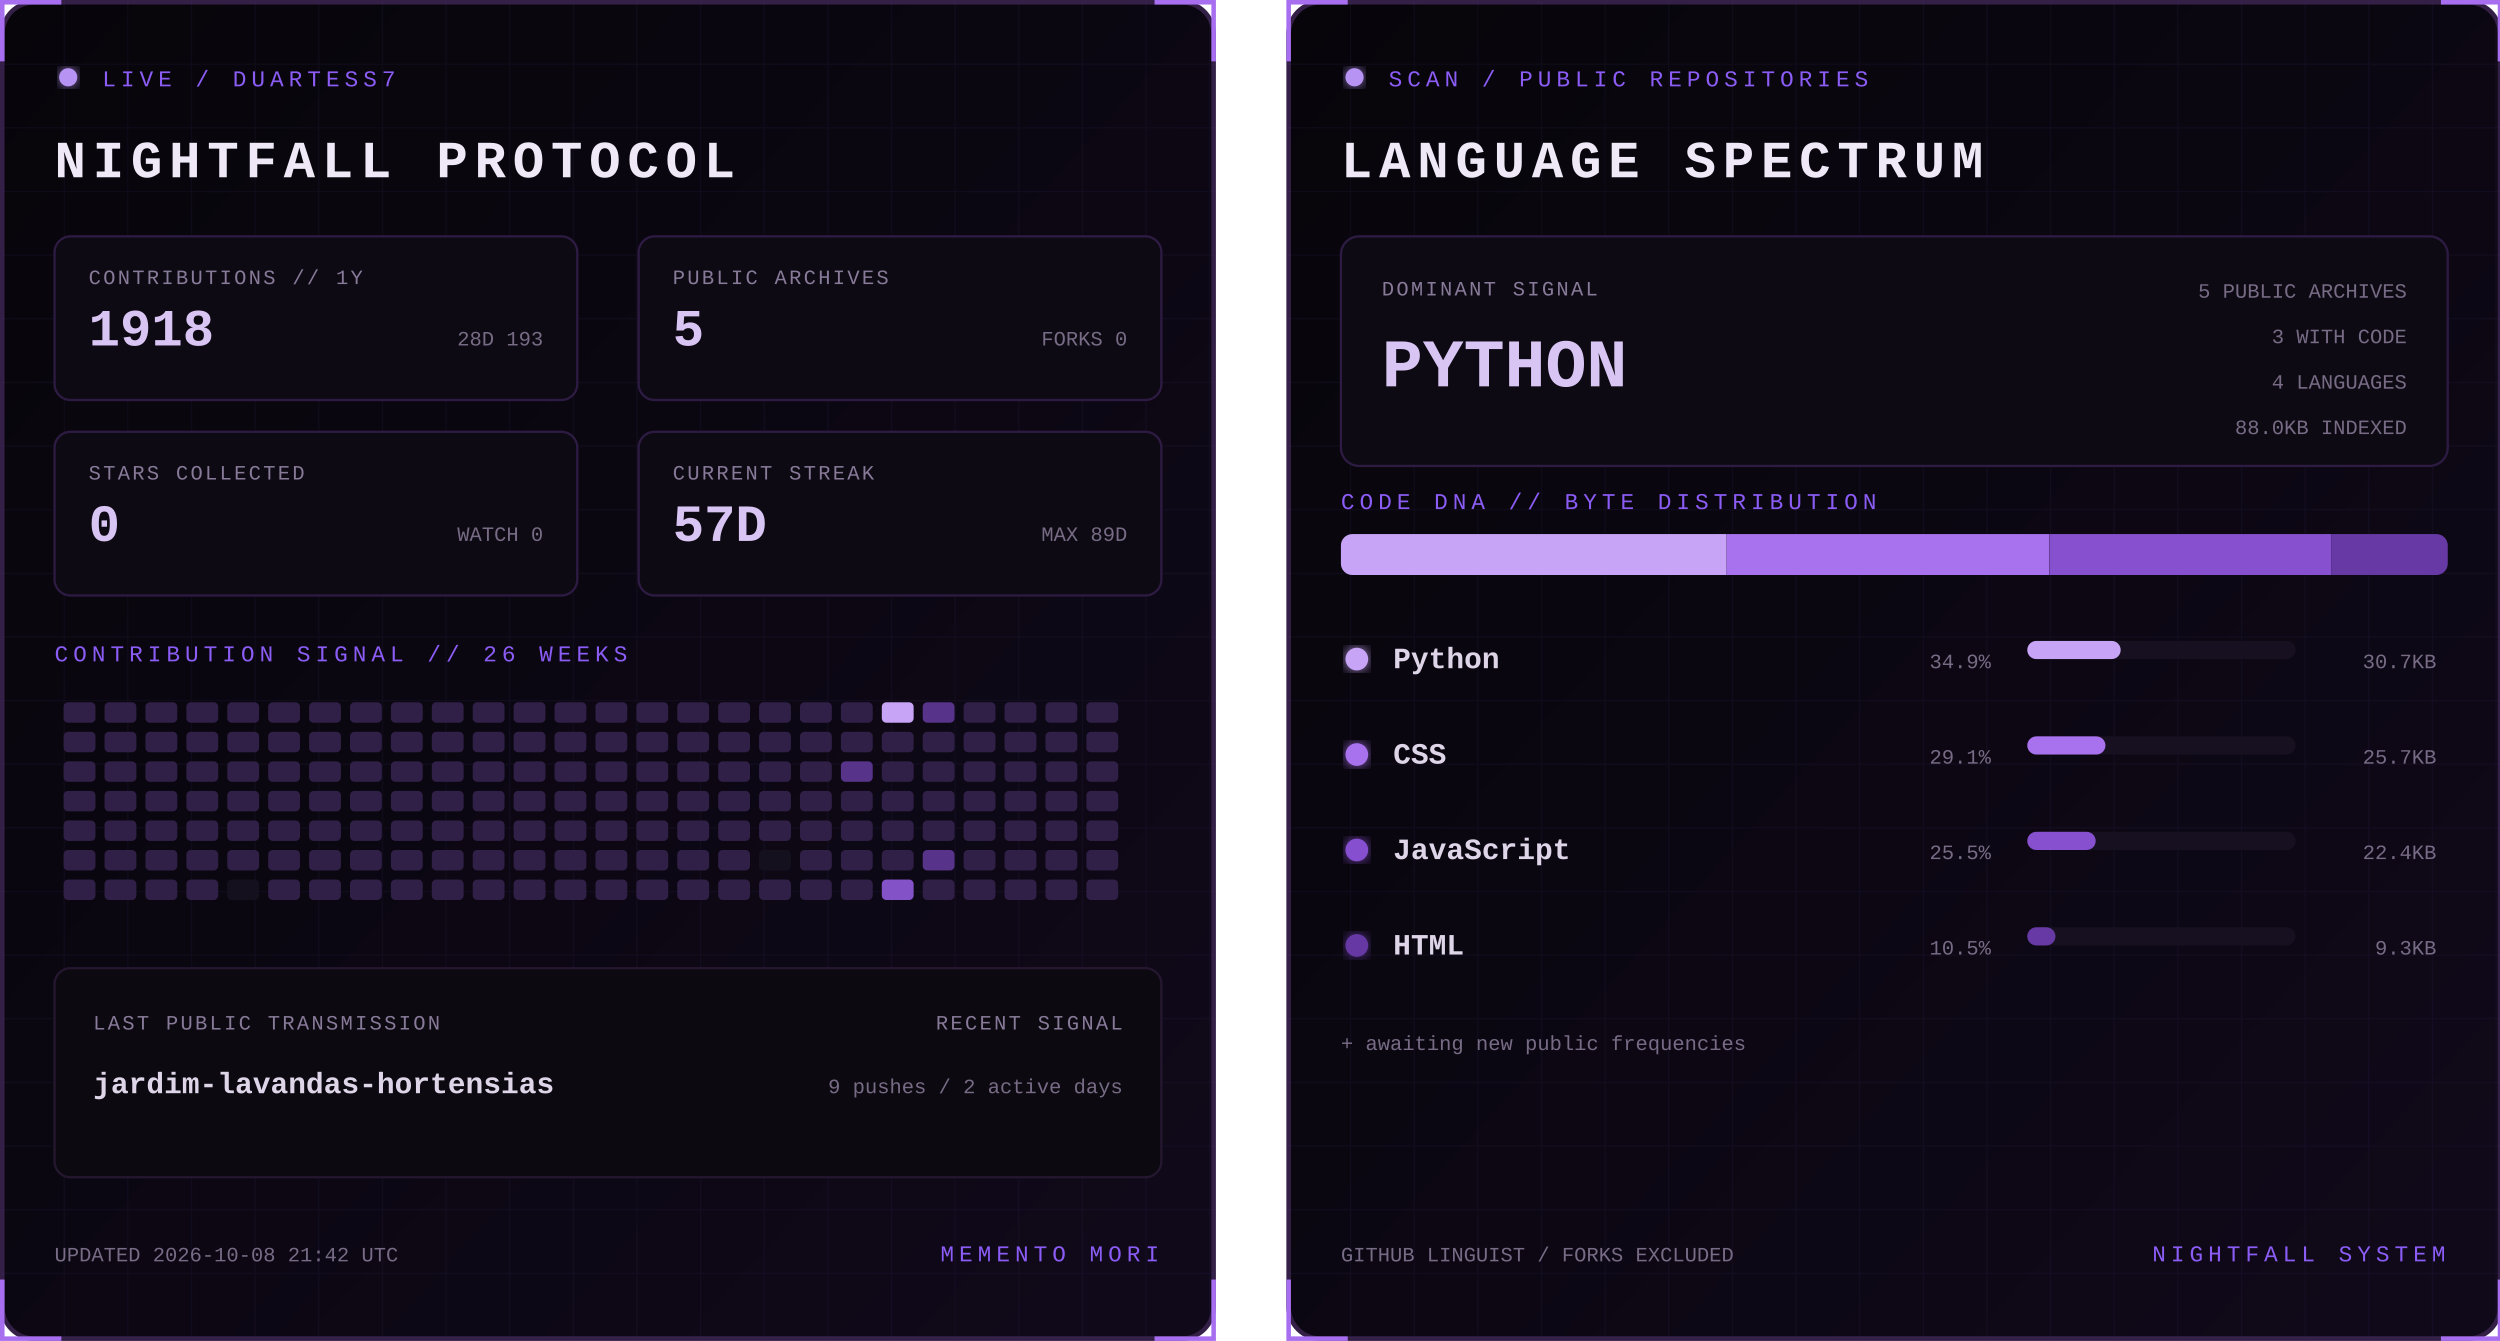
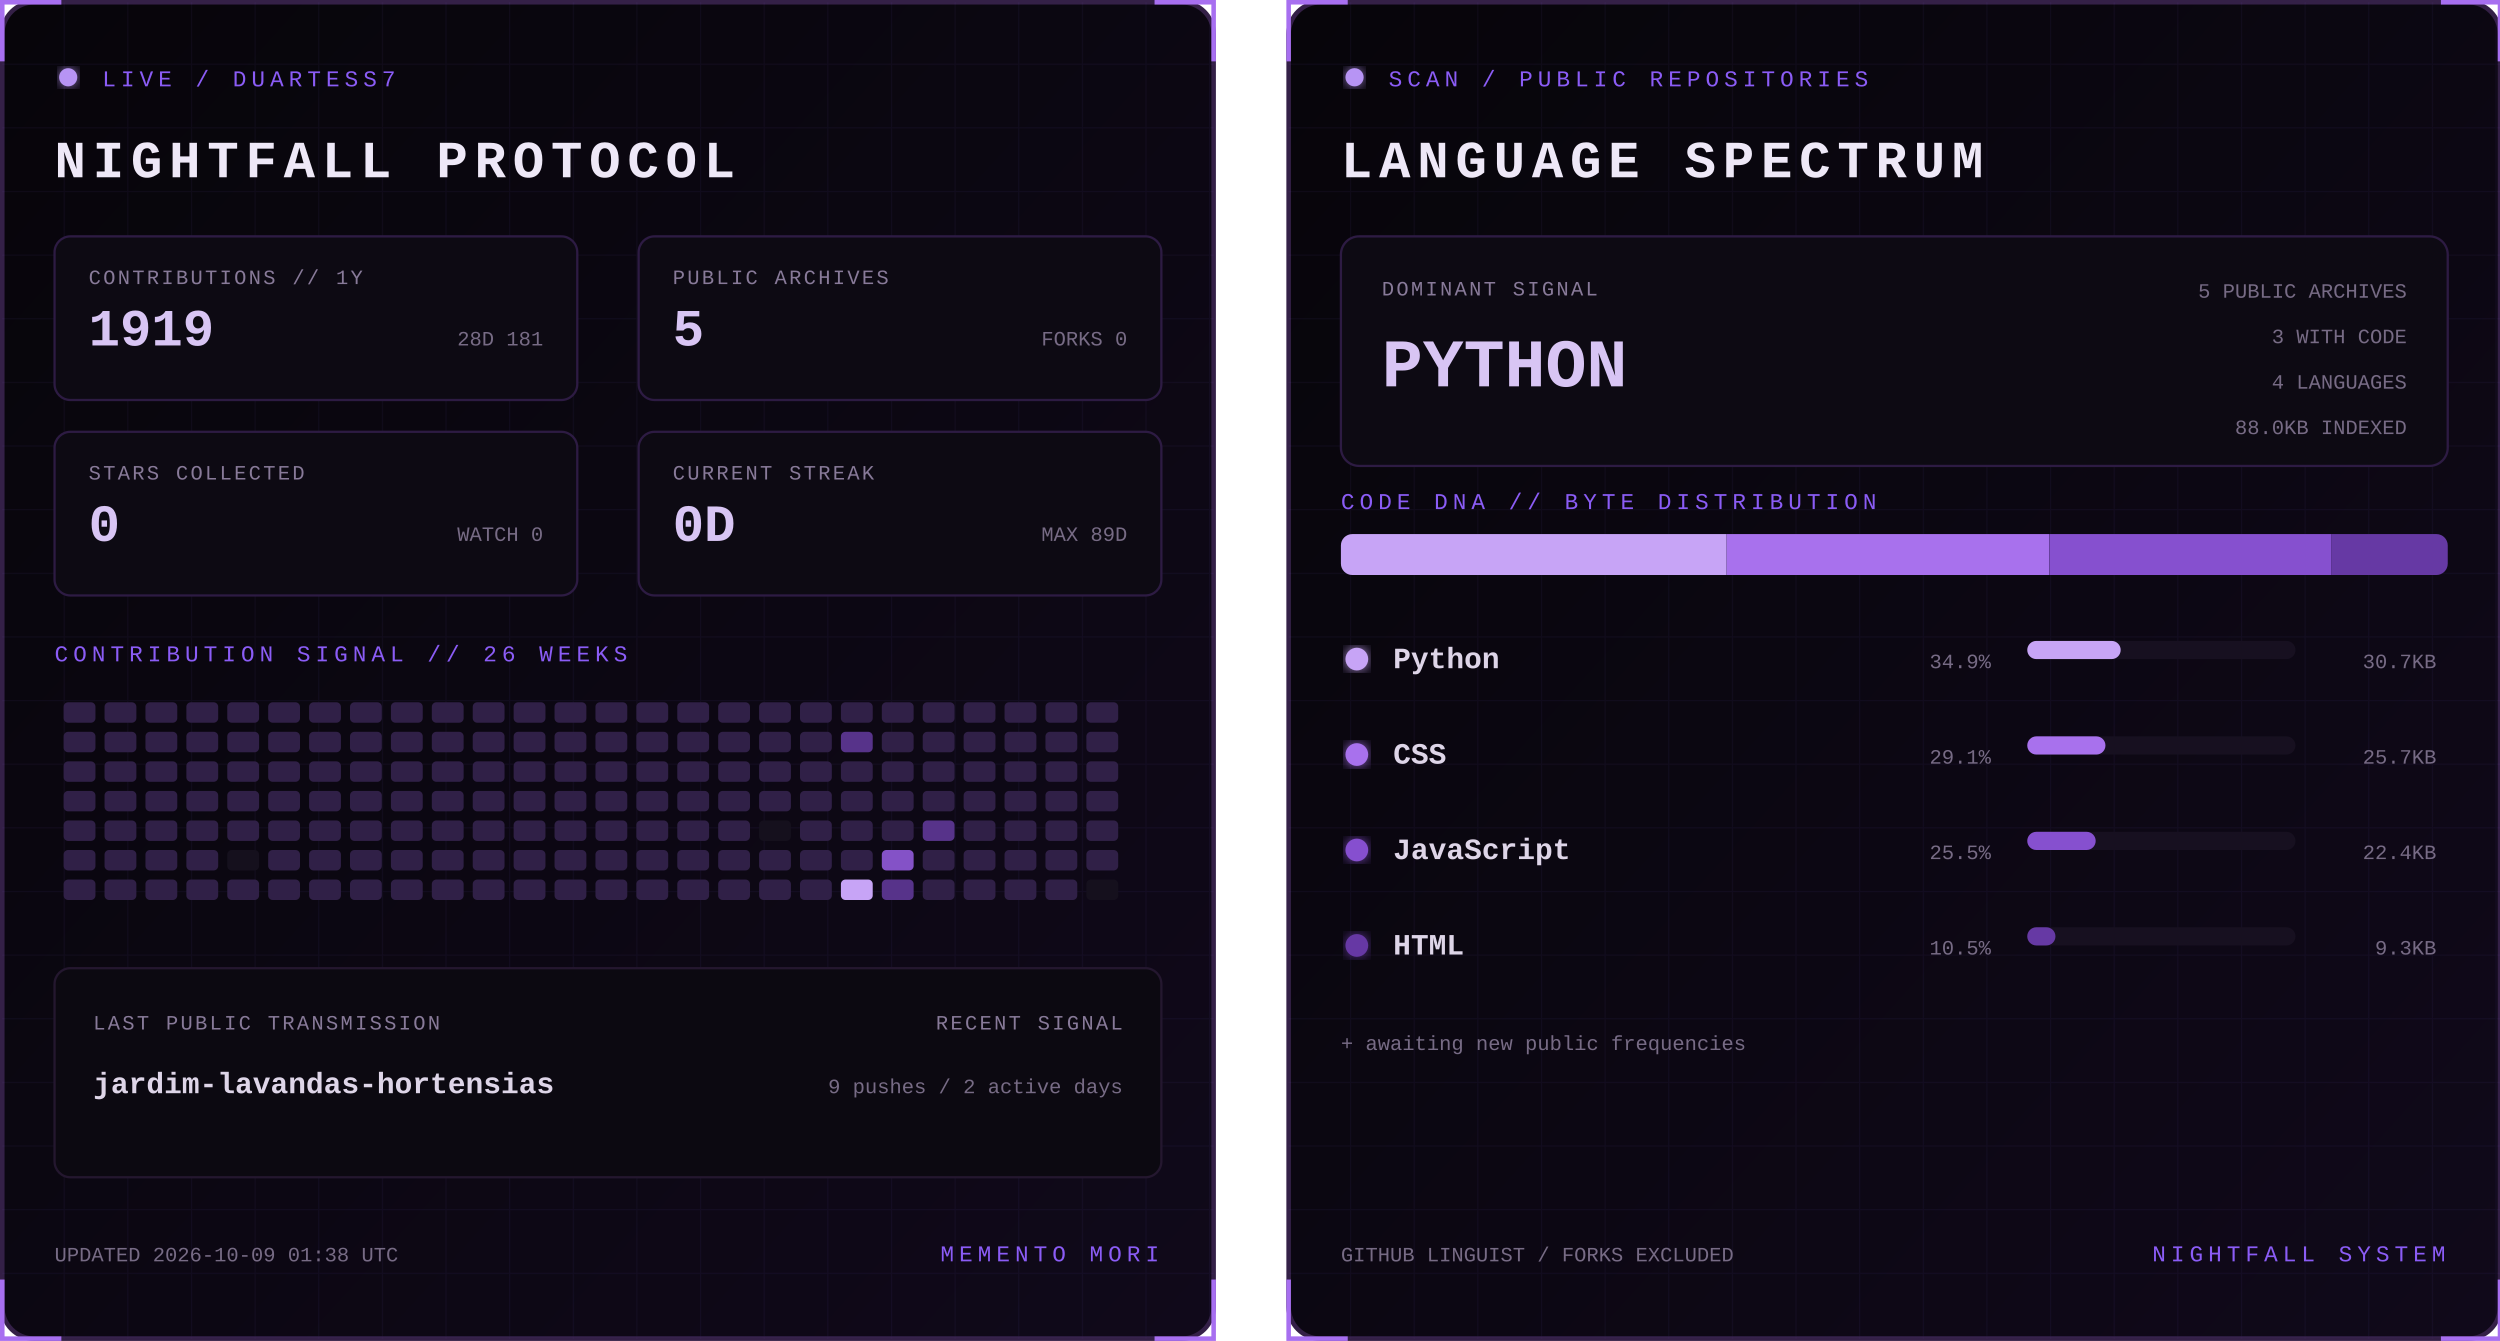
<svg xmlns="http://www.w3.org/2000/svg" width="1100" height="590" viewBox="0 0 1100 590" role="img" aria-labelledby="title desc">
  <defs>
    <linearGradient id="bg" x1="0" y1="0" x2="1" y2="1">
      <stop stop-color="#07050a" />
      <stop offset="1" stop-color="#10091a" />
    </linearGradient>
    <filter id="glow">
      <feGaussianBlur stdDeviation="3" result="b" />
      <feMerge>
        <feMergeNode in="b" />
        <feMergeNode in="SourceGraphic" />
      </feMerge>
    </filter>
    <pattern id="grid" width="28" height="28" patternUnits="userSpaceOnUse">
      <path d="M28 0H0V28" fill="none" stroke="#8b5cf6" stroke-opacity=".055" />
    </pattern>
    <clipPath id="dna">
      <rect x="24" y="235" width="487" height="18" rx="5" />
    </clipPath>
    <style>
      text { font-family: Consolas, 'Courier New', monospace; }
      .kicker { fill:#8b5cf6; font-size:10px; letter-spacing:2.2px; }
      .title { fill:#eee8f7; font-size:23px; font-weight:700; letter-spacing:3px; }
      .label { fill:#887a99; font-size:9px; letter-spacing:1px; }
      .stat { fill:#d8c5f4; font-size:23px; font-weight:700; }
      .detail,.pct { fill:#776b85; font-size:9px; }
      .lang { fill:#ded5e8; font-size:13px; font-weight:700; }
      .hero { fill:#d8c5f4; font-size:30px; font-weight:700; }
      .blink { animation:blink 1.6s step-end infinite; }
      @keyframes blink { 50% { opacity:.25 } }
    </style>
  </defs>
  <g>
    <rect x="1" y="1" width="533" height="588" rx="14" fill="url(#bg)" stroke="#342047" stroke-width="2" />
    <rect x="1" y="1" width="533" height="588" rx="14" fill="url(#grid)" />
    <path d="M27 1H1v26 M508 1h26v26 M534 563v26h-26 M27 589H1v-26" stroke="#a76ff0" stroke-width="2" fill="none" />
    <circle cx="30" cy="34" r="4" fill="#b794f4" filter="url(#glow)" class="blink" />
    <text x="45" y="38" class="kicker">LIVE / DUARTESS7</text>
    <text x="24" y="78" class="title">NIGHTFALL PROTOCOL</text>
    <g transform="translate(24 104)">
      <rect width="230" height="72" rx="7" fill="#0d0a13" stroke="#2d1b43" />
      <text x="15" y="21" class="label">CONTRIBUTIONS // 1Y</text>
-       <text x="15" y="48" class="stat">1918</text>
-       <text x="215" y="48" text-anchor="end" class="detail">28D 193</text>
+       <text x="15" y="48" class="stat">1919</text>
+       <text x="215" y="48" text-anchor="end" class="detail">28D 181</text>
    </g>
    <g transform="translate(281 104)">
      <rect width="230" height="72" rx="7" fill="#0d0a13" stroke="#2d1b43" />
      <text x="15" y="21" class="label">PUBLIC ARCHIVES</text>
      <text x="15" y="48" class="stat">5</text>
      <text x="215" y="48" text-anchor="end" class="detail">FORKS 0</text>
    </g>
    <g transform="translate(24 190)">
      <rect width="230" height="72" rx="7" fill="#0d0a13" stroke="#2d1b43" />
      <text x="15" y="21" class="label">STARS COLLECTED</text>
      <text x="15" y="48" class="stat">0</text>
      <text x="215" y="48" text-anchor="end" class="detail">WATCH 0</text>
    </g>
    <g transform="translate(281 190)">
      <rect width="230" height="72" rx="7" fill="#0d0a13" stroke="#2d1b43" />
      <text x="15" y="21" class="label">CURRENT STREAK</text>
-       <text x="15" y="48" class="stat">57D</text>
+       <text x="15" y="48" class="stat">0D</text>
      <text x="215" y="48" text-anchor="end" class="detail">MAX 89D</text>
    </g>
    <text x="24" y="291" class="kicker">CONTRIBUTION SIGNAL // 26 WEEKS</text>
    <g>
      <rect x="28" y="309" width="14" height="9" rx="2" fill="#302047" />
      <rect x="28" y="322" width="14" height="9" rx="2" fill="#302047" />
      <rect x="28" y="335" width="14" height="9" rx="2" fill="#302047" />
      <rect x="28" y="348" width="14" height="9" rx="2" fill="#302047" />
      <rect x="28" y="361" width="14" height="9" rx="2" fill="#302047" />
      <rect x="28" y="374" width="14" height="9" rx="2" fill="#302047" />
      <rect x="28" y="387" width="14" height="9" rx="2" fill="#302047" />
      <rect x="46" y="309" width="14" height="9" rx="2" fill="#302047" />
      <rect x="46" y="322" width="14" height="9" rx="2" fill="#302047" />
      <rect x="46" y="335" width="14" height="9" rx="2" fill="#302047" />
      <rect x="46" y="348" width="14" height="9" rx="2" fill="#302047" />
      <rect x="46" y="361" width="14" height="9" rx="2" fill="#302047" />
      <rect x="46" y="374" width="14" height="9" rx="2" fill="#302047" />
      <rect x="46" y="387" width="14" height="9" rx="2" fill="#302047" />
      <rect x="64" y="309" width="14" height="9" rx="2" fill="#302047" />
      <rect x="64" y="322" width="14" height="9" rx="2" fill="#302047" />
      <rect x="64" y="335" width="14" height="9" rx="2" fill="#302047" />
      <rect x="64" y="348" width="14" height="9" rx="2" fill="#302047" />
      <rect x="64" y="361" width="14" height="9" rx="2" fill="#302047" />
      <rect x="64" y="374" width="14" height="9" rx="2" fill="#302047" />
      <rect x="64" y="387" width="14" height="9" rx="2" fill="#302047" />
      <rect x="82" y="309" width="14" height="9" rx="2" fill="#302047" />
      <rect x="82" y="322" width="14" height="9" rx="2" fill="#302047" />
      <rect x="82" y="335" width="14" height="9" rx="2" fill="#302047" />
      <rect x="82" y="348" width="14" height="9" rx="2" fill="#302047" />
      <rect x="82" y="361" width="14" height="9" rx="2" fill="#302047" />
      <rect x="82" y="374" width="14" height="9" rx="2" fill="#302047" />
      <rect x="82" y="387" width="14" height="9" rx="2" fill="#302047" />
      <rect x="100" y="309" width="14" height="9" rx="2" fill="#302047" />
      <rect x="100" y="322" width="14" height="9" rx="2" fill="#302047" />
      <rect x="100" y="335" width="14" height="9" rx="2" fill="#302047" />
      <rect x="100" y="348" width="14" height="9" rx="2" fill="#302047" />
      <rect x="100" y="361" width="14" height="9" rx="2" fill="#302047" />
-       <rect x="100" y="374" width="14" height="9" rx="2" fill="#302047" />
-       <rect x="100" y="387" width="14" height="9" rx="2" fill="#15101d" />
+       <rect x="100" y="374" width="14" height="9" rx="2" fill="#15101d" />
+       <rect x="100" y="387" width="14" height="9" rx="2" fill="#302047" />
      <rect x="118" y="309" width="14" height="9" rx="2" fill="#302047" />
      <rect x="118" y="322" width="14" height="9" rx="2" fill="#302047" />
      <rect x="118" y="335" width="14" height="9" rx="2" fill="#302047" />
      <rect x="118" y="348" width="14" height="9" rx="2" fill="#302047" />
      <rect x="118" y="361" width="14" height="9" rx="2" fill="#302047" />
      <rect x="118" y="374" width="14" height="9" rx="2" fill="#302047" />
      <rect x="118" y="387" width="14" height="9" rx="2" fill="#302047" />
      <rect x="136" y="309" width="14" height="9" rx="2" fill="#302047" />
      <rect x="136" y="322" width="14" height="9" rx="2" fill="#302047" />
      <rect x="136" y="335" width="14" height="9" rx="2" fill="#302047" />
      <rect x="136" y="348" width="14" height="9" rx="2" fill="#302047" />
      <rect x="136" y="361" width="14" height="9" rx="2" fill="#302047" />
      <rect x="136" y="374" width="14" height="9" rx="2" fill="#302047" />
      <rect x="136" y="387" width="14" height="9" rx="2" fill="#302047" />
      <rect x="154" y="309" width="14" height="9" rx="2" fill="#302047" />
      <rect x="154" y="322" width="14" height="9" rx="2" fill="#302047" />
      <rect x="154" y="335" width="14" height="9" rx="2" fill="#302047" />
      <rect x="154" y="348" width="14" height="9" rx="2" fill="#302047" />
      <rect x="154" y="361" width="14" height="9" rx="2" fill="#302047" />
      <rect x="154" y="374" width="14" height="9" rx="2" fill="#302047" />
      <rect x="154" y="387" width="14" height="9" rx="2" fill="#302047" />
      <rect x="172" y="309" width="14" height="9" rx="2" fill="#302047" />
      <rect x="172" y="322" width="14" height="9" rx="2" fill="#302047" />
      <rect x="172" y="335" width="14" height="9" rx="2" fill="#302047" />
      <rect x="172" y="348" width="14" height="9" rx="2" fill="#302047" />
      <rect x="172" y="361" width="14" height="9" rx="2" fill="#302047" />
      <rect x="172" y="374" width="14" height="9" rx="2" fill="#302047" />
      <rect x="172" y="387" width="14" height="9" rx="2" fill="#302047" />
      <rect x="190" y="309" width="14" height="9" rx="2" fill="#302047" />
      <rect x="190" y="322" width="14" height="9" rx="2" fill="#302047" />
      <rect x="190" y="335" width="14" height="9" rx="2" fill="#302047" />
      <rect x="190" y="348" width="14" height="9" rx="2" fill="#302047" />
      <rect x="190" y="361" width="14" height="9" rx="2" fill="#302047" />
      <rect x="190" y="374" width="14" height="9" rx="2" fill="#302047" />
      <rect x="190" y="387" width="14" height="9" rx="2" fill="#302047" />
      <rect x="208" y="309" width="14" height="9" rx="2" fill="#302047" />
      <rect x="208" y="322" width="14" height="9" rx="2" fill="#302047" />
      <rect x="208" y="335" width="14" height="9" rx="2" fill="#302047" />
      <rect x="208" y="348" width="14" height="9" rx="2" fill="#302047" />
      <rect x="208" y="361" width="14" height="9" rx="2" fill="#302047" />
      <rect x="208" y="374" width="14" height="9" rx="2" fill="#302047" />
      <rect x="208" y="387" width="14" height="9" rx="2" fill="#302047" />
      <rect x="226" y="309" width="14" height="9" rx="2" fill="#302047" />
      <rect x="226" y="322" width="14" height="9" rx="2" fill="#302047" />
      <rect x="226" y="335" width="14" height="9" rx="2" fill="#302047" />
      <rect x="226" y="348" width="14" height="9" rx="2" fill="#302047" />
      <rect x="226" y="361" width="14" height="9" rx="2" fill="#302047" />
      <rect x="226" y="374" width="14" height="9" rx="2" fill="#302047" />
      <rect x="226" y="387" width="14" height="9" rx="2" fill="#302047" />
      <rect x="244" y="309" width="14" height="9" rx="2" fill="#302047" />
      <rect x="244" y="322" width="14" height="9" rx="2" fill="#302047" />
      <rect x="244" y="335" width="14" height="9" rx="2" fill="#302047" />
      <rect x="244" y="348" width="14" height="9" rx="2" fill="#302047" />
      <rect x="244" y="361" width="14" height="9" rx="2" fill="#302047" />
      <rect x="244" y="374" width="14" height="9" rx="2" fill="#302047" />
      <rect x="244" y="387" width="14" height="9" rx="2" fill="#302047" />
      <rect x="262" y="309" width="14" height="9" rx="2" fill="#302047" />
      <rect x="262" y="322" width="14" height="9" rx="2" fill="#302047" />
      <rect x="262" y="335" width="14" height="9" rx="2" fill="#302047" />
      <rect x="262" y="348" width="14" height="9" rx="2" fill="#302047" />
      <rect x="262" y="361" width="14" height="9" rx="2" fill="#302047" />
      <rect x="262" y="374" width="14" height="9" rx="2" fill="#302047" />
      <rect x="262" y="387" width="14" height="9" rx="2" fill="#302047" />
      <rect x="280" y="309" width="14" height="9" rx="2" fill="#302047" />
      <rect x="280" y="322" width="14" height="9" rx="2" fill="#302047" />
      <rect x="280" y="335" width="14" height="9" rx="2" fill="#302047" />
      <rect x="280" y="348" width="14" height="9" rx="2" fill="#302047" />
      <rect x="280" y="361" width="14" height="9" rx="2" fill="#302047" />
      <rect x="280" y="374" width="14" height="9" rx="2" fill="#302047" />
      <rect x="280" y="387" width="14" height="9" rx="2" fill="#302047" />
      <rect x="298" y="309" width="14" height="9" rx="2" fill="#302047" />
      <rect x="298" y="322" width="14" height="9" rx="2" fill="#302047" />
      <rect x="298" y="335" width="14" height="9" rx="2" fill="#302047" />
      <rect x="298" y="348" width="14" height="9" rx="2" fill="#302047" />
      <rect x="298" y="361" width="14" height="9" rx="2" fill="#302047" />
      <rect x="298" y="374" width="14" height="9" rx="2" fill="#302047" />
      <rect x="298" y="387" width="14" height="9" rx="2" fill="#302047" />
      <rect x="316" y="309" width="14" height="9" rx="2" fill="#302047" />
      <rect x="316" y="322" width="14" height="9" rx="2" fill="#302047" />
      <rect x="316" y="335" width="14" height="9" rx="2" fill="#302047" />
      <rect x="316" y="348" width="14" height="9" rx="2" fill="#302047" />
      <rect x="316" y="361" width="14" height="9" rx="2" fill="#302047" />
      <rect x="316" y="374" width="14" height="9" rx="2" fill="#302047" />
      <rect x="316" y="387" width="14" height="9" rx="2" fill="#302047" />
      <rect x="334" y="309" width="14" height="9" rx="2" fill="#302047" />
      <rect x="334" y="322" width="14" height="9" rx="2" fill="#302047" />
      <rect x="334" y="335" width="14" height="9" rx="2" fill="#302047" />
      <rect x="334" y="348" width="14" height="9" rx="2" fill="#302047" />
-       <rect x="334" y="361" width="14" height="9" rx="2" fill="#302047" />
-       <rect x="334" y="374" width="14" height="9" rx="2" fill="#15101d" />
+       <rect x="334" y="361" width="14" height="9" rx="2" fill="#15101d" />
+       <rect x="334" y="374" width="14" height="9" rx="2" fill="#302047" />
      <rect x="334" y="387" width="14" height="9" rx="2" fill="#302047" />
      <rect x="352" y="309" width="14" height="9" rx="2" fill="#302047" />
      <rect x="352" y="322" width="14" height="9" rx="2" fill="#302047" />
      <rect x="352" y="335" width="14" height="9" rx="2" fill="#302047" />
      <rect x="352" y="348" width="14" height="9" rx="2" fill="#302047" />
      <rect x="352" y="361" width="14" height="9" rx="2" fill="#302047" />
      <rect x="352" y="374" width="14" height="9" rx="2" fill="#302047" />
      <rect x="352" y="387" width="14" height="9" rx="2" fill="#302047" />
      <rect x="370" y="309" width="14" height="9" rx="2" fill="#302047" />
-       <rect x="370" y="322" width="14" height="9" rx="2" fill="#302047" />
-       <rect x="370" y="335" width="14" height="9" rx="2" fill="#57338a" />
+       <rect x="370" y="322" width="14" height="9" rx="2" fill="#57338a" />
+       <rect x="370" y="335" width="14" height="9" rx="2" fill="#302047" />
      <rect x="370" y="348" width="14" height="9" rx="2" fill="#302047" />
      <rect x="370" y="361" width="14" height="9" rx="2" fill="#302047" />
      <rect x="370" y="374" width="14" height="9" rx="2" fill="#302047" />
-       <rect x="370" y="387" width="14" height="9" rx="2" fill="#302047" />
-       <rect x="388" y="309" width="14" height="9" rx="2" fill="#c7a4f6" />
+       <rect x="370" y="387" width="14" height="9" rx="2" fill="#c7a4f6" />
+       <rect x="388" y="309" width="14" height="9" rx="2" fill="#302047" />
      <rect x="388" y="322" width="14" height="9" rx="2" fill="#302047" />
      <rect x="388" y="335" width="14" height="9" rx="2" fill="#302047" />
      <rect x="388" y="348" width="14" height="9" rx="2" fill="#302047" />
      <rect x="388" y="361" width="14" height="9" rx="2" fill="#302047" />
-       <rect x="388" y="374" width="14" height="9" rx="2" fill="#302047" />
-       <rect x="388" y="387" width="14" height="9" rx="2" fill="#8452c7" />
-       <rect x="406" y="309" width="14" height="9" rx="2" fill="#57338a" />
+       <rect x="388" y="374" width="14" height="9" rx="2" fill="#8452c7" />
+       <rect x="388" y="387" width="14" height="9" rx="2" fill="#57338a" />
+       <rect x="406" y="309" width="14" height="9" rx="2" fill="#302047" />
      <rect x="406" y="322" width="14" height="9" rx="2" fill="#302047" />
      <rect x="406" y="335" width="14" height="9" rx="2" fill="#302047" />
      <rect x="406" y="348" width="14" height="9" rx="2" fill="#302047" />
-       <rect x="406" y="361" width="14" height="9" rx="2" fill="#302047" />
-       <rect x="406" y="374" width="14" height="9" rx="2" fill="#57338a" />
+       <rect x="406" y="361" width="14" height="9" rx="2" fill="#57338a" />
+       <rect x="406" y="374" width="14" height="9" rx="2" fill="#302047" />
      <rect x="406" y="387" width="14" height="9" rx="2" fill="#302047" />
      <rect x="424" y="309" width="14" height="9" rx="2" fill="#302047" />
      <rect x="424" y="322" width="14" height="9" rx="2" fill="#302047" />
      <rect x="424" y="335" width="14" height="9" rx="2" fill="#302047" />
      <rect x="424" y="348" width="14" height="9" rx="2" fill="#302047" />
      <rect x="424" y="361" width="14" height="9" rx="2" fill="#302047" />
      <rect x="424" y="374" width="14" height="9" rx="2" fill="#302047" />
      <rect x="424" y="387" width="14" height="9" rx="2" fill="#302047" />
      <rect x="442" y="309" width="14" height="9" rx="2" fill="#302047" />
      <rect x="442" y="322" width="14" height="9" rx="2" fill="#302047" />
      <rect x="442" y="335" width="14" height="9" rx="2" fill="#302047" />
      <rect x="442" y="348" width="14" height="9" rx="2" fill="#302047" />
      <rect x="442" y="361" width="14" height="9" rx="2" fill="#302047" />
      <rect x="442" y="374" width="14" height="9" rx="2" fill="#302047" />
      <rect x="442" y="387" width="14" height="9" rx="2" fill="#302047" />
      <rect x="460" y="309" width="14" height="9" rx="2" fill="#302047" />
      <rect x="460" y="322" width="14" height="9" rx="2" fill="#302047" />
      <rect x="460" y="335" width="14" height="9" rx="2" fill="#302047" />
      <rect x="460" y="348" width="14" height="9" rx="2" fill="#302047" />
      <rect x="460" y="361" width="14" height="9" rx="2" fill="#302047" />
      <rect x="460" y="374" width="14" height="9" rx="2" fill="#302047" />
      <rect x="460" y="387" width="14" height="9" rx="2" fill="#302047" />
      <rect x="478" y="309" width="14" height="9" rx="2" fill="#302047" />
      <rect x="478" y="322" width="14" height="9" rx="2" fill="#302047" />
      <rect x="478" y="335" width="14" height="9" rx="2" fill="#302047" />
      <rect x="478" y="348" width="14" height="9" rx="2" fill="#302047" />
      <rect x="478" y="361" width="14" height="9" rx="2" fill="#302047" />
      <rect x="478" y="374" width="14" height="9" rx="2" fill="#302047" />
-       <rect x="478" y="387" width="14" height="9" rx="2" fill="#302047" />
+       <rect x="478" y="387" width="14" height="9" rx="2" fill="#15101d" />
    </g>
    <rect x="24" y="426" width="487" height="92" rx="7" fill="#0c0911" stroke="#24172f" />
    <text x="41" y="453" class="label">LAST PUBLIC TRANSMISSION</text>
    <text x="41" y="481" class="lang">jardim-lavandas-hortensias</text>
    <text x="494" y="453" text-anchor="end" class="label">RECENT SIGNAL</text>
    <text x="494" y="481" text-anchor="end" class="detail">9 pushes / 2 active days</text>
-     <text x="24" y="555" class="detail">UPDATED 2026-10-08 21:42 UTC</text>
+     <text x="24" y="555" class="detail">UPDATED 2026-10-09 01:38 UTC</text>
    <text x="510" y="555" text-anchor="end" class="kicker">MEMENTO MORI</text>
  </g>
  <g transform="translate(566)">
    <rect x="1" y="1" width="533" height="588" rx="14" fill="url(#bg)" stroke="#342047" stroke-width="2" />
    <rect x="1" y="1" width="533" height="588" rx="14" fill="url(#grid)" />
    <path d="M27 1H1v26 M508 1h26v26 M534 563v26h-26 M27 589H1v-26" stroke="#a76ff0" stroke-width="2" fill="none" />
    <circle cx="30" cy="34" r="4" fill="#b794f4" filter="url(#glow)" class="blink" />
    <text x="45" y="38" class="kicker">SCAN / PUBLIC REPOSITORIES</text>
    <text x="24" y="78" class="title">LANGUAGE SPECTRUM</text>
    <rect x="24" y="104" width="487" height="101" rx="8" fill="#0d0a13" stroke="#2d1b43" />
    <text x="42" y="130" class="label">DOMINANT SIGNAL</text>
    <text x="42" y="170" class="hero">PYTHON</text>
    <text x="493" y="131" text-anchor="end" class="detail">5 PUBLIC ARCHIVES</text>
    <text x="493" y="151" text-anchor="end" class="detail">3 WITH CODE</text>
    <text x="493" y="171" text-anchor="end" class="detail">4 LANGUAGES</text>
    <text x="493" y="191" text-anchor="end" class="detail">88.0KB INDEXED</text>
    <text x="24" y="224" class="kicker">CODE DNA // BYTE DISTRIBUTION</text>
    <rect x="24" y="235" width="487" height="18" rx="5" fill="#171020" />
    <g clip-path="url(#dna)">
      <rect x="24.0" y="235" width="169.7" height="18" fill="#c7a4f6" />
      <rect x="193.7" y="235" width="141.9" height="18" fill="#a871ed" />
      <rect x="335.7" y="235" width="124.0" height="18" fill="#8650cf" />
      <rect x="459.7" y="235" width="51.3" height="18" fill="#6639a4" />
    </g>
    <circle cx="31" cy="290" r="5" fill="#c7a4f6" filter="url(#glow)" />
    <text x="47" y="294" class="lang">Python</text>
    <text x="310" y="294" text-anchor="end" class="pct">34.9%</text>
    <rect x="326" y="282" width="118" height="8" rx="4" fill="#171020" />
    <rect x="326" y="282" width="41.1" height="8" rx="4" fill="#c7a4f6" />
    <text x="506" y="294" text-anchor="end" class="detail">30.7KB</text>
    <circle cx="31" cy="332" r="5" fill="#a871ed" filter="url(#glow)" />
    <text x="47" y="336" class="lang">CSS</text>
    <text x="310" y="336" text-anchor="end" class="pct">29.1%</text>
    <rect x="326" y="324" width="118" height="8" rx="4" fill="#171020" />
    <rect x="326" y="324" width="34.4" height="8" rx="4" fill="#a871ed" />
    <text x="506" y="336" text-anchor="end" class="detail">25.7KB</text>
    <circle cx="31" cy="374" r="5" fill="#8650cf" filter="url(#glow)" />
    <text x="47" y="378" class="lang">JavaScript</text>
    <text x="310" y="378" text-anchor="end" class="pct">25.5%</text>
    <rect x="326" y="366" width="118" height="8" rx="4" fill="#171020" />
    <rect x="326" y="366" width="30.1" height="8" rx="4" fill="#8650cf" />
    <text x="506" y="378" text-anchor="end" class="detail">22.4KB</text>
    <circle cx="31" cy="416" r="5" fill="#6639a4" filter="url(#glow)" />
    <text x="47" y="420" class="lang">HTML</text>
    <text x="310" y="420" text-anchor="end" class="pct">10.5%</text>
    <rect x="326" y="408" width="118" height="8" rx="4" fill="#171020" />
    <rect x="326" y="408" width="12.4" height="8" rx="4" fill="#6639a4" />
    <text x="506" y="420" text-anchor="end" class="detail">9.3KB</text>
    <text x="24" y="462" class="detail">+ awaiting new public frequencies</text>
    <text x="24" y="555" class="detail">GITHUB LINGUIST / FORKS EXCLUDED</text>
    <text x="510" y="555" text-anchor="end" class="kicker">NIGHTFALL SYSTEM</text>
  </g>
</svg>
